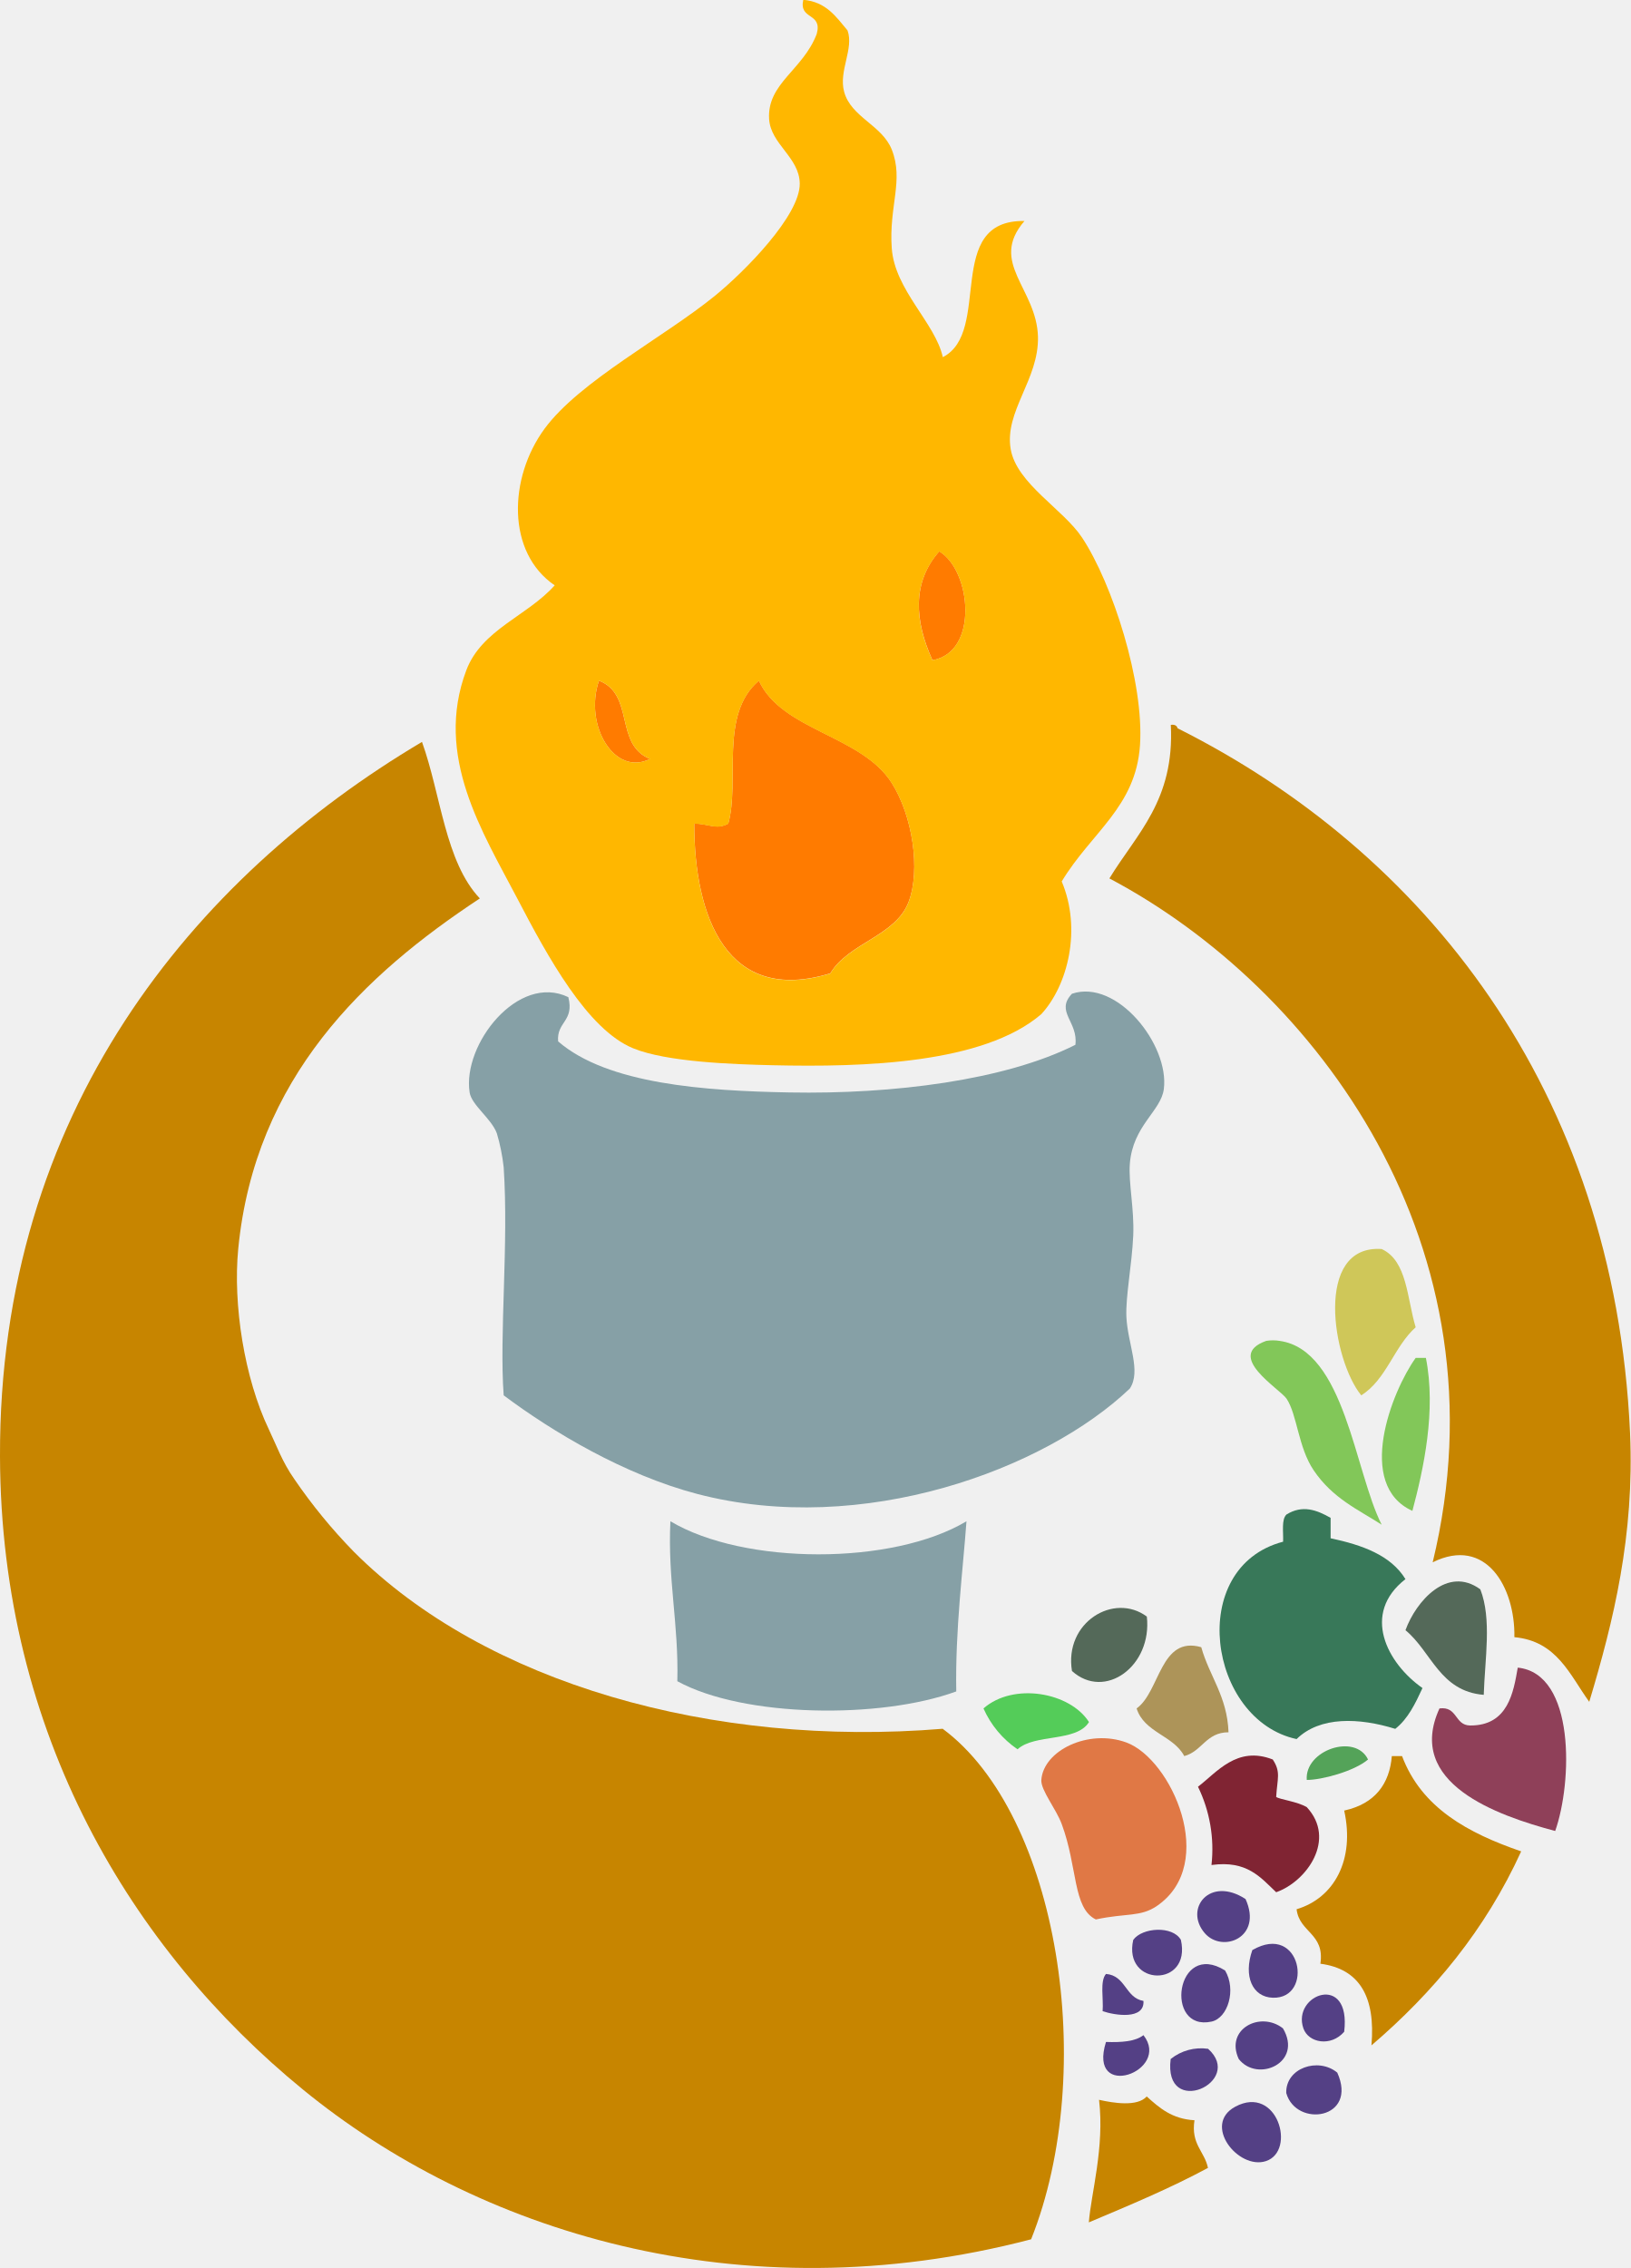
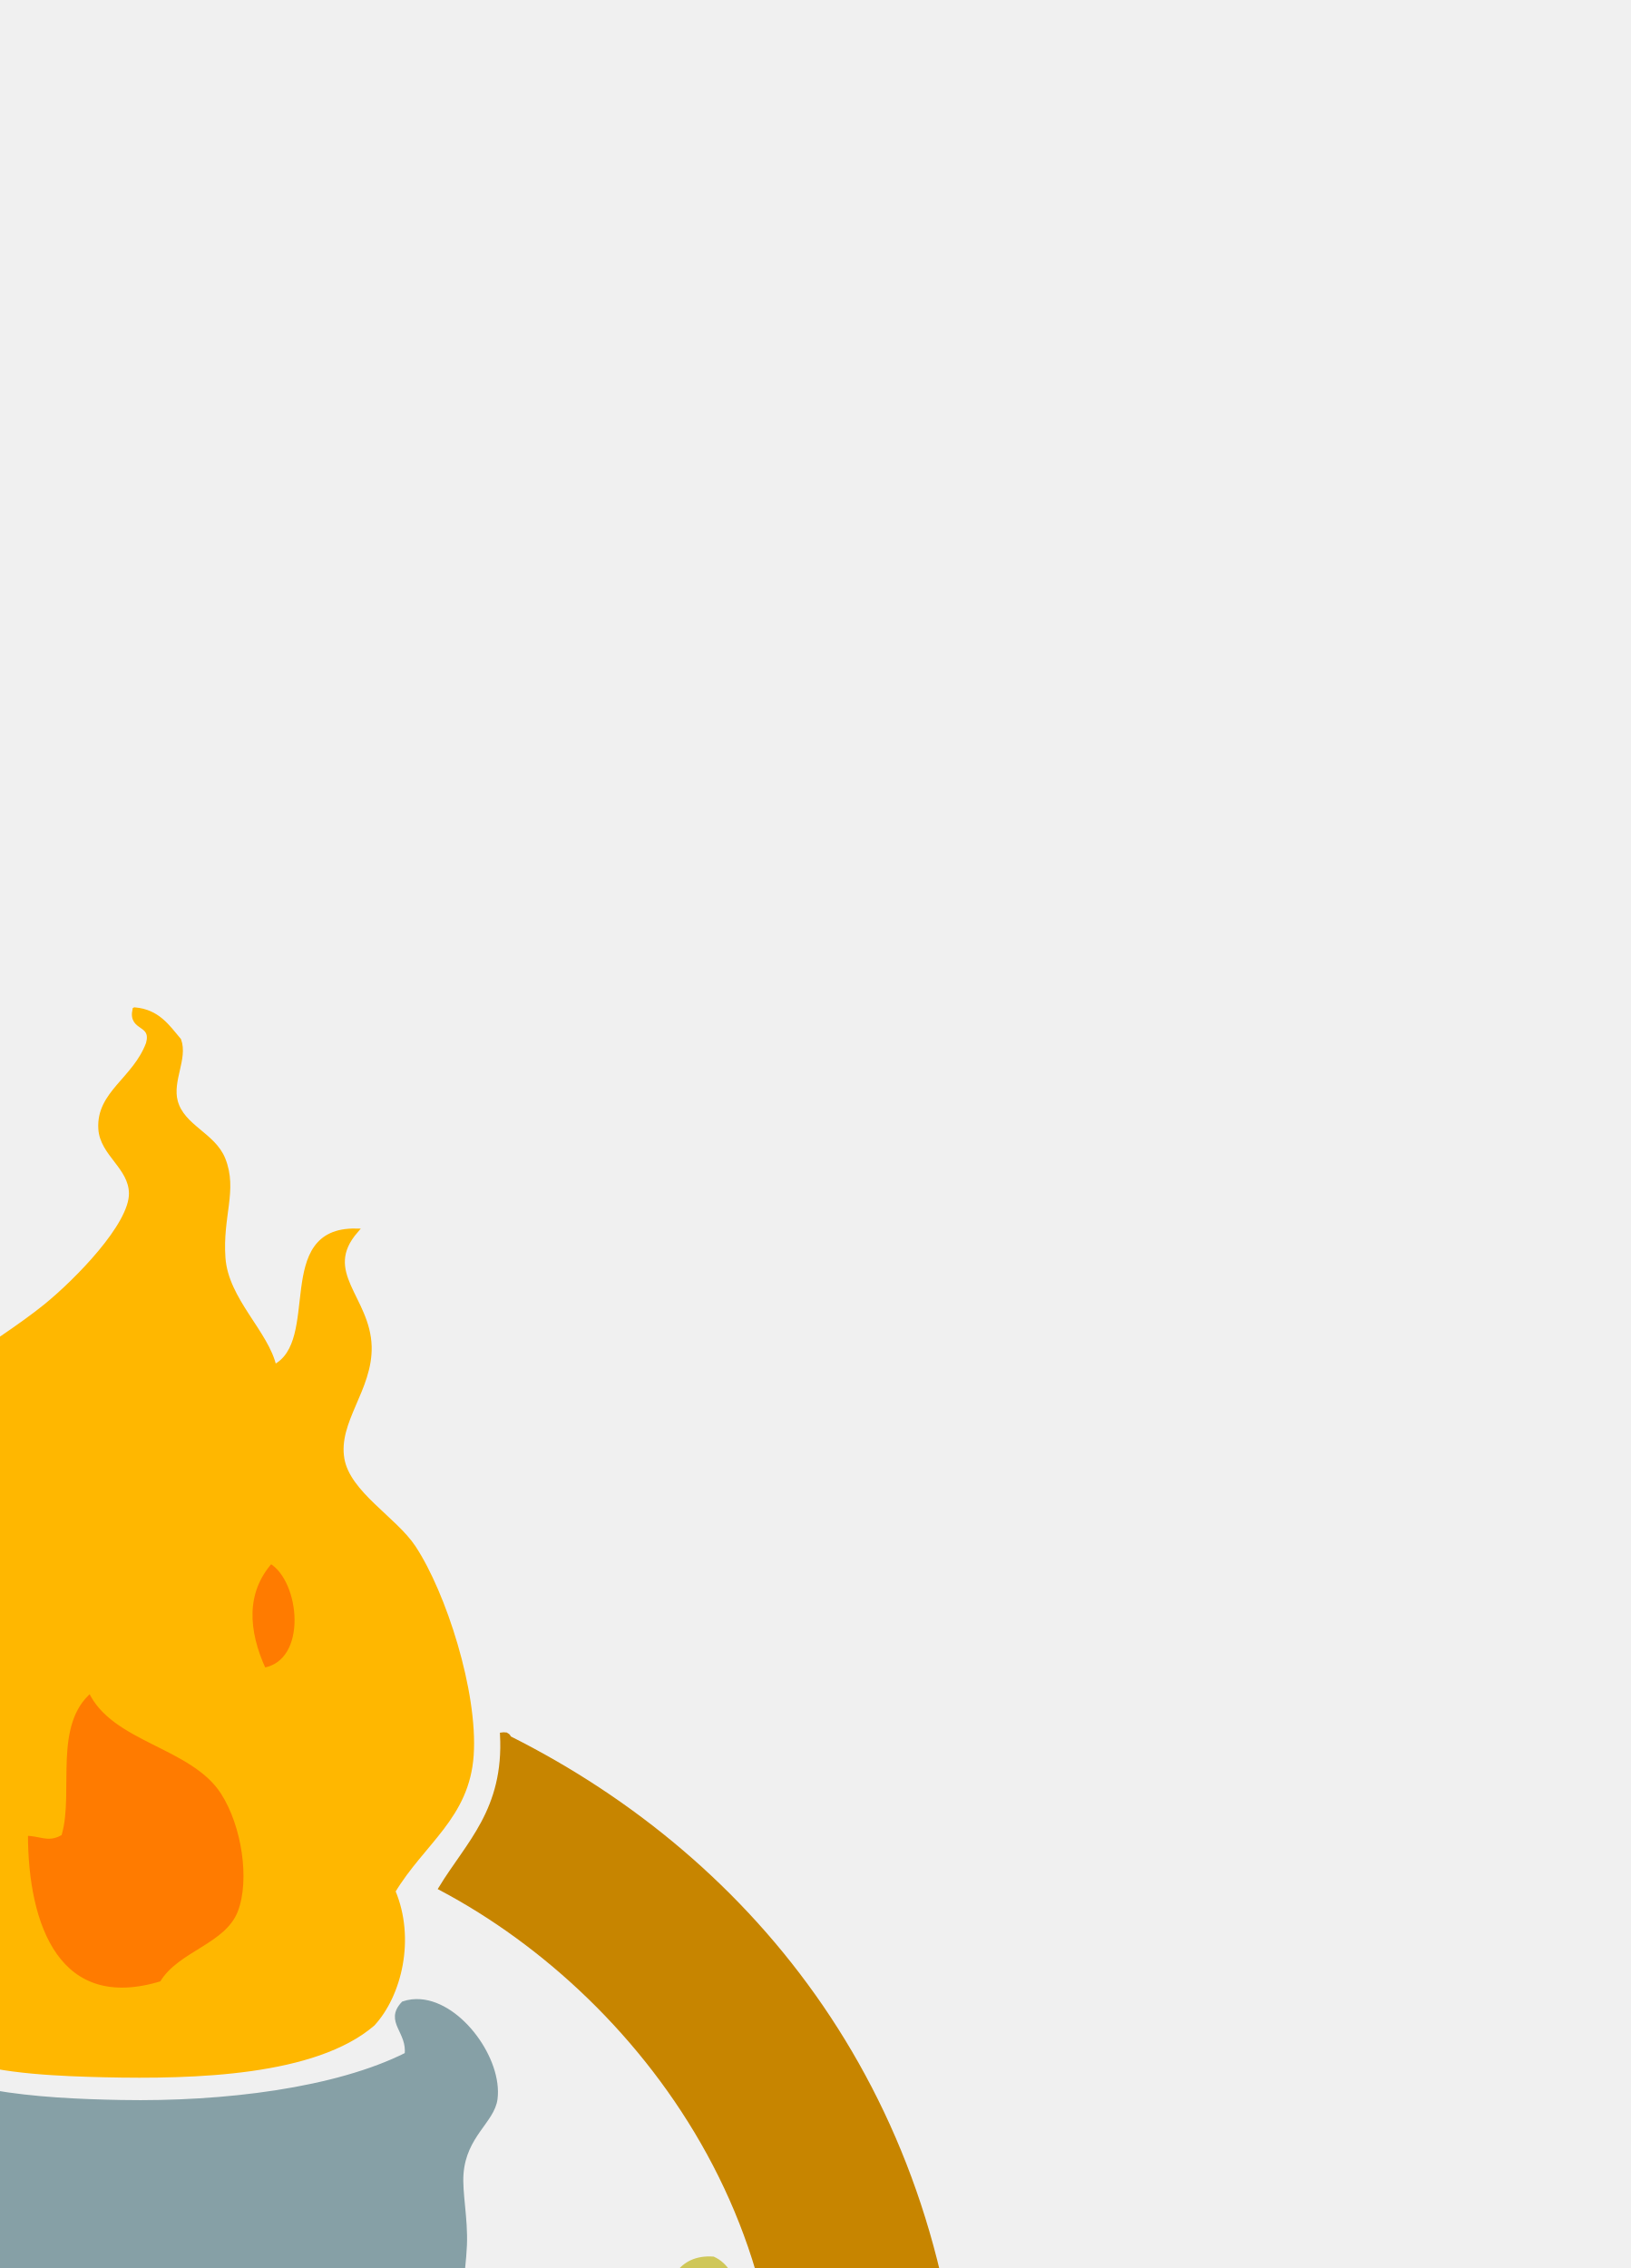
- <svg xmlns="http://www.w3.org/2000/svg" id="Layer_1" data-name="Layer 1" viewBox="0 0 362.48 504.09">
-   <defs>
-     <style>.cls-1{fill:#ff7b00;}.cls-2{fill:#86a0a6;}.cls-10,.cls-11,.cls-12,.cls-13,.cls-14,.cls-15,.cls-16,.cls-2,.cls-4,.cls-5,.cls-6,.cls-7,.cls-8,.cls-9{fill-rule:evenodd;}.cls-3{fill:#ffb700;}.cls-4{fill:#fff;}.cls-5{fill:#c78500;}.cls-6{fill:#cfc759;}.cls-7{fill:#82c759;}.cls-8{fill:#387859;}.cls-9{fill:#546959;}.cls-10{fill:#ad9459;}.cls-11{fill:#8f4059;}.cls-12{fill:#54cc59;}.cls-13{fill:#e07845;}.cls-14{fill:#54a359;}.cls-15{fill:#802433;}.cls-16{fill:#544085;}</style>
+ <svg xmlns="http://www.w3.org/2000/svg" id="Layer_1" data-name="Layer 1" viewBox="0 0 362.48 504.09" version="1.1">
+   <defs id="defs4">
+     <style id="style2">.cls-1{fill:#ff7b00;}.cls-2{fill:#86a0a6;}.cls-10,.cls-11,.cls-12,.cls-13,.cls-14,.cls-15,.cls-16,.cls-2,.cls-4,.cls-5,.cls-6,.cls-7,.cls-8,.cls-9{fill-rule:evenodd;}.cls-3{fill:#ffb700;}.cls-4{fill:#fff;}.cls-5{fill:#c78500;}.cls-6{fill:#cfc759;}.cls-7{fill:#82c759;}.cls-8{fill:#387859;}.cls-9{fill:#546959;}.cls-10{fill:#ad9459;}.cls-11{fill:#8f4059;}.cls-12{fill:#54cc59;}.cls-13{fill:#e07845;}.cls-14{fill:#54a359;}.cls-15{fill:#802433;}.cls-16{fill:#544085;}</style>
  </defs>
-   <path class="cls-1" d="M459.53,231.05c-6.1,6.9-5.47,15.47-1.51,24.2C468.4,253.47,466.64,235.27,459.53,231.05Z" transform="translate(-250.75 -108.51)" />
-   <path class="cls-1" d="M419.44,259.79c-8.86,7.48-4.17,22.35-6.81,31.77-2.68,1.47-4.37,0-7.56,0,0,20.74,7.3,40.34,30.25,33.28,4-6.78,14.52-8.27,17.4-15.88,2.7-7.12.88-19.16-3.78-26.48C442.19,271.9,424.56,270.91,419.44,259.79Z" transform="translate(-250.75 -108.51)" />
-   <path class="cls-1" d="M383.89,259.79c-3.39,9.92,3.48,21.38,11.34,17.4C387.27,274,391.87,262.89,383.89,259.79Z" transform="translate(-250.75 -108.51)" />
-   <path class="cls-2" d="M377.08,330.14c1.37,5.41-2.64,5.43-2.27,9.83,11,9.53,32.67,11,51.44,11.35,23,.43,47.88-2.7,63.54-10.59.65-5.17-4.55-7.35-.76-11.35,10-3.36,21.68,11.36,20.42,21.18-.62,4.92-6.91,8.11-7.56,16.65-.32,4.17,1,9.94.76,15.88-.3,6.67-1.73,13.56-1.52,18.15.29,6,3.35,12,.76,15.89-18.87,18-59.42,33-96.07,23.45-16.25-4.24-32.28-13.83-43.11-21.94-1-13.52,1.14-33.64,0-50.68a43.24,43.24,0,0,0-1.52-7.56c-1.25-3.33-5.61-6.26-6.05-9.08C353.48,340.67,365.93,324.75,377.08,330.14Z" transform="translate(-250.75 -108.51)" />
-   <path class="cls-3" d="M475.41,208.35c-1.45-8.41,6.3-15.51,6.06-25-.28-10.76-11-16.46-3-25.72-18-.31-7.13,24.66-18.15,30.26-1.68-7.61-10.68-14.89-11.35-24.21s2.73-15.08,0-21.93c-2.17-5.46-9.06-7.17-10.59-12.86-1.25-4.64,2.23-9.55.76-13.62-2.53-3-4.73-6.36-9.84-6.8-1,4.54,4.3,2.75,3,7.56-3,8-11.06,11-10.59,18.91.33,5.63,6.74,8.51,6.81,14.37.08,7.06-12.13,19.47-18.92,25-11.39,9.24-30.06,18.94-37.82,29.51-8,10.93-8.46,27.49,2.27,34.79-6.09,6.83-16.25,9.82-19.66,18.91-7.16,19.05,3.62,35.91,11.34,50.68,6.78,13,15.57,29.1,25.72,33.29,7.49,3.08,22.22,3.57,31,3.78,20.31.47,46.89-.32,59.76-11.35,5.94-6.44,9-18.95,4.54-29.5,6.6-10.93,16.47-16.54,17.4-30.26.94-14-6.12-35.94-12.86-46.14C487.11,221.69,476.74,216,475.41,208.35Zm-91.52,51.44c8,3.1,3.38,14.19,11.34,17.4C387.37,281.17,380.5,269.71,383.89,259.79ZM452.72,309c-2.88,7.61-13.4,9.1-17.4,15.88-22.95,7.06-30.27-12.54-30.25-33.28,3.19,0,4.88,1.47,7.56,0,2.64-9.42-2.05-24.29,6.81-31.77,5.12,11.12,22.75,12.11,29.5,22.69C453.6,289.8,455.42,301.84,452.72,309Zm5.3-53.71c-4-8.73-4.59-17.3,1.51-24.2C466.64,235.27,468.4,253.47,458,255.25Z" transform="translate(-250.75 -108.51)" />
-   <path class="cls-4" d="M383.89,259.79" transform="translate(-250.75 -108.51)" />
-   <path class="cls-4" d="M395.23,277.19" transform="translate(-250.75 -108.51)" />
-   <path class="cls-5" d="M511,269.62c.88-.12,1.34.17,1.51.76C567,297.69,609.61,350.45,613.08,427c1,22.83-3.66,41.78-9.07,59.76-4.34-6-7.18-13.5-16.64-14.37.19-11.09-6.33-22.5-18.16-16.64,17-70-25.74-127.59-71.86-152C503.39,293.82,511.87,286.41,511,269.62Z" transform="translate(-250.75 -108.51)" />
-   <path class="cls-5" d="M344.55,273.41c4.21,11.68,5.13,26.64,12.86,34.79-25.58,16.86-50,39.76-53.71,77.92-1.19,12.32,1.35,28.67,6.81,40.09,1.7,3.55,2.95,7.17,5.63,11a119.54,119.54,0,0,0,13.28,16.21c29.2,29.24,79.78,43.54,130.87,39.33,25.84,19.15,34.6,76,19.66,113.47-64.94,17-123.65-2-161.87-33.29-37.91-31-67.13-78.88-67.33-140.69C250.51,355.78,293.61,303.64,344.55,273.41Z" transform="translate(-250.75 -108.51)" />
-   <path class="cls-2" d="M399.77,446.63c16.33,9.75,49.35,9.85,65.81,0-.75,10.45-2.52,24.11-2.27,37.82-16.89,6.18-47.26,5.81-62-2.27C401.63,469.48,399.14,459.62,399.77,446.63Z" transform="translate(-250.75 -108.51)" />
-   <path class="cls-6" d="M565.43,403.51c-4.8,4.29-6.51,11.64-12.1,15.13-6.41-7.83-10.59-33.55,4.54-32.52C563.57,388.73,563.49,397.13,565.43,403.51Z" transform="translate(-250.75 -108.51)" />
-   <path class="cls-7" d="M557.87,447.39c-5.19-3.34-10.92-5.85-15.13-12.11-3.43-5.09-3.64-12.31-6-15.88-1.53-2.26-13.87-9.54-4.54-12.86a9,9,0,0,1,3,0C549.68,408.59,551.86,435.58,557.87,447.39Z" transform="translate(-250.75 -108.51)" />
-   <path class="cls-7" d="M565.43,410.32h2.27c2.32,11.7-.51,24.67-3,34C552,438.56,560.07,417.79,565.43,410.32Z" transform="translate(-250.75 -108.51)" />
-   <path class="cls-8" d="M546.52,445.87v4.54c7.07,1.5,13.38,3.77,16.64,9.08-9.88,7.68-4.08,18.7,3.78,24.21-1.59,3.45-3.22,6.85-6.05,9.07-8-2.49-16.72-2.84-21.93,2.27-19.66-4.22-24.62-38.18-3-43.87.09-2.18-.41-4.95.76-6.05C540.27,442.93,543.43,444.11,546.52,445.87Z" transform="translate(-250.75 -108.51)" />
-   <path class="cls-9" d="M579.8,461.76c2.59,6.64,1,15.5.76,23.45-9.79-.8-11.6-9.59-17.4-14.37C565.49,464.42,572.48,456.4,579.8,461.76Z" transform="translate(-250.75 -108.51)" />
-   <path class="cls-9" d="M505.67,467.81c1.24,11-9.33,18.69-16.64,12.1C487.25,469.09,498.36,462.38,505.67,467.81Z" transform="translate(-250.75 -108.51)" />
-   <path class="cls-10" d="M523.83,493.53c-5,0-5.86,4.23-9.84,5.29-2.43-4.62-8.9-5.21-10.59-10.59,5.23-3.75,5.23-16.23,14.37-13.61C519.59,481.12,523.53,485.5,523.83,493.53Z" transform="translate(-250.75 -108.51)" />
-   <path class="cls-11" d="M588.12,479.16c12.86,1.32,12.14,25.53,8.32,36.31-13-3.47-33.35-10.61-25.72-27.24,4.06-.52,3.32,3.75,6.81,3.79C586,492.08,587.17,484.58,588.12,479.16Z" transform="translate(-250.75 -108.51)" />
-   <path class="cls-12" d="M492.81,491.26c-2.79,4.52-12.07,2.55-15.88,6.05a21.48,21.48,0,0,1-7.57-9.08C476,482.39,488.59,484.61,492.81,491.26Z" transform="translate(-250.75 -108.51)" />
-   <path class="cls-13" d="M494.33,535.13c-5.15-2.52-4-11.55-7.57-21.18-1.23-3.36-4.7-7.58-4.54-9.83.46-6.55,10.49-11.41,18.91-8.32,10,3.68,20.46,26.92,6.81,36.31C504.25,534.64,501.17,533.67,494.33,535.13Z" transform="translate(-250.75 -108.51)" />
-   <path class="cls-14" d="M554.84,499.58c-3.06,2.62-10.38,4.57-13.62,4.54C540.72,497.51,552,493.66,554.84,499.58Z" transform="translate(-250.75 -108.51)" />
-   <path class="cls-15" d="M533.66,499.58c1.86,2.82,1,4.2.76,8.32.77.57,4.66,1,6.8,2.27,6.65,7.16,0,16.52-6.8,18.91-3.5-3.31-6.48-7.14-14.38-6.05a31.67,31.67,0,0,0-3-17.4C521.18,502.5,525.68,496.45,533.66,499.58Z" transform="translate(-250.75 -108.51)" />
-   <path class="cls-5" d="M560.13,498.82h2.27c4.35,11.54,14.66,17.11,26.48,21.18-8,17.52-19.56,31.38-33.28,43.12.93-10.76-2.62-17-11.35-18.15,1-6.78-4.69-6.91-5.29-12.11,8.36-2.48,13-11,10.58-21.93C556.46,509.42,559.63,504.91,560.13,498.82Z" transform="translate(-250.75 -108.51)" />
-   <path class="cls-16" d="M527.61,530.59c3.91,8.6-5.19,12.11-9.08,7.57C513.9,532.75,519.64,525.41,527.61,530.59Z" transform="translate(-250.75 -108.51)" />
-   <path class="cls-16" d="M502.65,539.67c2-2.77,8.75-3.21,10.59,0C515.65,550.37,500.3,550.09,502.65,539.67Z" transform="translate(-250.75 -108.51)" />
-   <path class="cls-16" d="M529.12,541.94c10.92-6.31,13.77,10.9,4.54,10.59C529.15,552.38,527.08,547.77,529.12,541.94Z" transform="translate(-250.75 -108.51)" />
-   <path class="cls-16" d="M523.07,546.48c2.53,4.28.63,10.54-3,11.35C509.45,560.15,512.1,539.58,523.07,546.48Z" transform="translate(-250.75 -108.51)" />
-   <path class="cls-16" d="M496.59,547.24c4.43.36,4.27,5.31,8.33,6,.29,4.26-6.41,3.21-9.08,2.27C496.08,552.78,495.19,548.86,496.59,547.24Z" transform="translate(-250.75 -108.51)" />
-   <path class="cls-16" d="M549.54,560.09c-2.94,3.4-7.94,2.5-9.07-.75C537.84,551.79,551.13,546.81,549.54,560.09Z" transform="translate(-250.75 -108.51)" />
-   <path class="cls-16" d="M535.93,559.34c4.51,7.66-5.66,12.14-9.83,6.81C523,559.49,530.92,555.4,535.93,559.34Z" transform="translate(-250.75 -108.51)" />
-   <path class="cls-16" d="M496.59,562.36c3.39.12,6.48-.08,8.33-1.51C511.19,568.86,492.43,575.66,496.59,562.36Z" transform="translate(-250.75 -108.51)" />
-   <path class="cls-16" d="M519.29,563.88c8.24,7.41-10,15.61-8.32,2.27A10.82,10.82,0,0,1,519.29,563.88Z" transform="translate(-250.75 -108.51)" />
-   <path class="cls-16" d="M548,569.17c4.65,10.37-9.13,12.33-11.34,4.54C536.49,568.15,543.74,565.68,548,569.17Z" transform="translate(-250.75 -108.51)" />
-   <path class="cls-5" d="M516.26,579.76c-.82,5.37,2.22,6.86,3,10.59-8.35,4.51-17.43,8.3-26.48,12.11.48-6.34,3.52-16.65,2.27-27.24,3.16.71,8.53,1.6,10.59-.75C508.45,577,511.25,579.48,516.26,579.76Z" transform="translate(-250.75 -108.51)" />
-   <path class="cls-16" d="M525.34,576.74c9.34-5,13.62,9.85,6.81,12.1C526,590.86,517.93,580.71,525.34,576.74Z" transform="translate(-250.75 -108.51)" />
+   <g id="g1695" transform="translate(-148.606,224.4757)">
+     <path class="cls-1" d="m 459.53,231.05 c -6.1,6.9 -5.47,15.47 -1.51,24.2 10.38,-1.78 8.62,-19.98 1.51,-24.2 z" transform="translate(-250.75,-108.51)" id="path6" style="stroke:#ff7b00;stroke-opacity:1" />
+     <path class="cls-1" d="m 419.44,259.79 c -8.86,7.48 -4.17,22.35 -6.81,31.77 -2.68,1.47 -4.37,0 -7.56,0 0,20.74 7.3,40.34 30.25,33.28 4,-6.78 14.52,-8.27 17.4,-15.88 2.7,-7.12 0.88,-19.16 -3.78,-26.48 -6.75,-10.58 -24.38,-11.57 -29.5,-22.69 z" transform="translate(-250.75,-108.51)" id="path8" style="stroke:#ff7b00;stroke-opacity:1" />
+     <path class="cls-1" d="m 383.89,259.79 c -3.39,9.92 3.48,21.38 11.34,17.4 -7.96,-3.19 -3.36,-14.3 -11.34,-17.4 z" transform="translate(-250.75,-108.51)" id="path10" style="stroke:#ff7b00;stroke-opacity:1" />
+   </g>
+   <path id="path12" style="stroke:#86a0a6;stroke-opacity:1" class="cls-2" d="M 93.475 444.85 C 92.201 444.749 90.924 444.887 89.674 445.307 C 85.884 449.307 91.084 451.486 90.434 456.656 C 74.774 464.546 49.895 467.676 26.895 467.246 C 8.125 466.896 -13.547 465.426 -24.547 455.896 C -24.917 451.496 -20.905 451.476 -22.275 446.066 C -33.425 440.676 -45.877 456.596 -44.217 467.246 C -43.777 470.066 -39.416 472.996 -38.166 476.326 A 43.24 43.24 0 0 1 -36.646 483.887 C -35.506 500.927 -37.646 521.046 -36.646 534.566 C -25.816 542.676 -9.787 552.266 6.463 556.506 C 43.113 566.056 83.663 551.057 102.533 533.057 C 105.123 529.167 102.063 523.166 101.773 517.166 C 101.563 512.576 102.993 505.686 103.293 499.016 C 103.533 493.076 102.213 487.307 102.533 483.137 C 103.183 474.597 109.474 471.406 110.094 466.486 C 111.196 457.894 102.392 445.55 93.475 444.85 z " />
+   <path id="path14" style="stroke:#ffb700;stroke-opacity:1" class="cls-3" d="m 29.944,224.398 c -1,4.54 4.3,2.749 3,7.559 -3,8 -11.06,11 -10.59,18.91 0.33,5.63 6.739,8.511 6.809,14.371 0.08,7.06 -12.13,19.47 -18.92,25 -11.39,9.24 -30.06,18.94 -37.82,29.51 -8,10.93 -8.459,27.489 2.271,34.789 -6.09,6.83 -16.25,9.82 -19.66,18.91 -7.16,19.05 3.62,35.91 11.34,50.68 6.78,13 15.569,29.101 25.719,33.291 7.49,3.08 22.22,3.569 31,3.779 20.31,0.47 46.892,-0.32 59.762,-11.35 5.94,-6.44 8.999,-18.95 4.539,-29.5 6.6,-10.93 16.47,-16.54 17.4,-30.26 0.94,-14 -6.121,-35.941 -12.861,-46.141 -4.18,-6.33 -14.549,-12.02 -15.879,-19.67 -1.45,-8.41 6.301,-15.51 6.061,-25 -0.28,-10.76 -11,-16.461 -3,-25.721 -18,-0.31 -7.13,24.662 -18.15,30.262 -1.68,-7.61 -10.68,-14.891 -11.35,-24.211 -0.67,-9.32 2.73,-15.08 0,-21.93 -2.17,-5.46 -9.06,-7.169 -10.59,-12.859 -1.25,-4.64 2.23,-9.551 0.76,-13.621 -2.53,-3 -4.73,-6.359 -9.84,-6.799 z m 30.229,122.619 c 7.109,4.179 8.87,22.376 -1.525,24.16 -3.984,-8.716 -4.566,-17.27 1.525,-24.16 z m -75.639,28.699 c 8,3.1 3.38,14.19 11.34,17.4 -7.86,3.98 -14.73,-7.48 -11.34,-17.4 z m 35.549,0.041 c 5.12,11.12 22.75,12.109 29.5,22.689 4.66,7.28 6.481,19.32 3.781,26.48 -2.88,7.61 -13.4,9.099 -17.4,15.879 -22.95,7.06 -30.27,-12.539 -30.25,-33.279 3.19,0 4.881,1.47 7.561,0 2.64,-9.42 -2.051,-24.29 6.809,-31.77 z" />
+   <path class="cls-4" d="M -15.466,375.717" id="path16" />
+   <path class="cls-4" d="M -4.126,393.117" id="path18" />
+   <path id="path20" style="stroke:#c78500;stroke-opacity:1" class="cls-5" d="m 112.228,385.532 c -0.17,-0.019 -0.364,-0.016 -0.584,0.014 0.87,16.79 -7.61,24.201 -13.65,34.131 46.12,24.41 88.861,82 71.861,152 11.83,-5.86 18.348,5.551 18.158,16.641 9.46,0.87 12.301,8.369 16.641,14.369 5.41,-17.98 10.07,-36.93 9.07,-59.76 -3.47,-76.55 -46.08,-129.311 -100.57,-156.621 -0.128,-0.443 -0.417,-0.715 -0.926,-0.773 z m -167.033,3.805 c -50.94,30.23 -94.041,82.37 -93.801,158.83 0.2,61.81 29.42,109.689 67.33,140.689 38.22,31.29 96.929,50.291 161.869,33.291 14.94,-37.47 6.18,-94.321 -19.66,-113.471 -51.09,4.21 -101.669,-10.09 -130.869,-39.33 a 119.54,119.54 0 0 1 -13.279,-16.211 c -2.68,-3.83 -3.931,-7.45 -5.631,-11 -5.46,-11.42 -8.001,-27.77 -6.811,-40.09 3.71,-38.16 28.131,-61.06 53.711,-77.92 -7.73,-8.15 -8.649,-23.109 -12.859,-34.789 z" />
+   <path id="path24" style="stroke:#86a0a6;stroke-opacity:1" class="cls-2" d="M 0.414 562.557 C -0.216 575.547 2.273 585.407 1.953 598.107 C 16.693 606.187 47.063 606.557 63.953 600.377 C 63.703 586.667 65.475 573.007 66.225 562.557 C 49.765 572.407 16.744 572.307 0.414 562.557 z " />
+   <path id="path26" style="stroke:#cfc759;stroke-opacity:1" class="cls-6" d="M 157.818 502.018 C 143.515 501.816 147.665 526.859 153.975 534.566 C 159.565 531.076 161.274 523.727 166.074 519.438 C 164.134 513.058 164.214 504.657 158.514 502.047 C 158.277 502.031 158.045 502.021 157.818 502.018 z " />
+   <path id="path28" style="stroke:#82c759;stroke-opacity:1" class="cls-7" d="M 134.344 522.34 A 9 9 0 0 0 132.844 522.467 C 123.514 525.787 135.853 533.066 137.383 535.326 C 139.743 538.896 139.953 546.117 143.383 551.207 C 147.593 557.467 153.324 559.976 158.514 563.316 C 152.504 551.506 150.324 524.517 135.844 522.467 A 9 9 0 0 0 134.344 522.34 z " />
+   <path id="path30" style="stroke:#82c759;stroke-opacity:1" class="cls-7" d="M 166.074 526.246 C 160.714 533.716 152.644 554.486 165.344 560.246 C 167.834 550.916 170.664 537.946 168.344 526.246 L 166.074 526.246 z " />
+   <path id="path32" style="stroke:#387859;stroke-opacity:1" class="cls-8" d="M 141.209 559.857 C 139.971 559.878 138.695 560.226 137.363 561.047 C 136.193 562.147 136.694 564.916 136.604 567.096 C 114.984 572.786 119.944 606.747 139.604 610.967 C 144.814 605.857 153.533 606.207 161.533 608.697 C 164.363 606.477 165.994 603.077 167.584 599.627 C 159.724 594.117 153.923 583.096 163.803 575.416 C 160.543 570.106 154.234 567.836 147.164 566.336 L 147.164 561.797 C 145.233 560.697 143.273 559.823 141.209 559.857 z " />
+   <path id="path34" style="stroke:#546959;stroke-opacity:1" class="cls-9" d="M 175.732 575.934 C 170.288 575.759 165.623 581.75 163.803 586.766 C 169.603 591.546 171.413 600.337 181.203 601.137 C 181.443 593.187 183.033 584.327 180.443 577.688 C 178.842 576.515 177.257 575.982 175.732 575.934 z " />
+   <path id="path36" style="stroke:#546959;stroke-opacity:1" class="cls-9" d="M 100.379 581.814 C 94.254 581.918 88.339 587.721 89.674 595.836 C 96.984 602.426 107.554 594.736 106.314 583.736 C 104.487 582.379 102.421 581.78 100.379 581.814 z " />
+   <path id="path38" style="stroke:#ad9459;stroke-opacity:1" class="cls-10" d="M 116.072 590.188 C 109.228 590.189 108.783 600.758 104.043 604.156 C 105.733 609.536 112.203 610.126 114.633 614.746 C 118.613 613.686 119.475 609.457 124.475 609.457 C 124.175 601.427 120.234 597.047 118.414 590.547 C 117.557 590.301 116.78 590.187 116.072 590.188 z " />
+   <path id="path40" style="stroke:#8f4059;stroke-opacity:1" class="cls-11" d="M 188.764 595.086 C 187.814 600.506 186.644 608.007 178.174 607.947 C 174.684 607.907 175.423 603.636 171.363 604.156 C 163.733 620.786 184.084 627.926 197.084 631.396 C 200.904 620.616 201.624 596.406 188.764 595.086 z " />
+   <path id="path42" style="stroke:#54cc59;stroke-opacity:1" class="cls-12" d="M 80.082 600.787 C 76.381 600.743 72.701 601.784 70.004 604.156 A 21.48 21.48 0 0 0 77.574 613.236 C 81.384 609.736 90.663 611.707 93.453 607.188 C 90.948 603.239 85.492 600.852 80.082 600.787 z " />
+   <path id="path44" style="stroke:#e07845;stroke-opacity:1" class="cls-13" d="M 96.135 610.775 C 89.424 610.845 83.223 614.93 82.863 620.047 C 82.703 622.297 86.174 626.517 87.404 629.877 C 90.974 639.507 89.825 648.537 94.975 651.057 C 101.815 649.597 104.894 650.567 108.584 648.037 C 122.234 638.647 111.773 615.407 101.773 611.727 C 99.932 611.051 98.014 610.756 96.135 610.775 z " />
+   <path id="path46" style="stroke:#54a359;stroke-opacity:1" class="cls-14" d="M 150.385 612.58 C 146.281 612.559 141.535 615.709 141.863 620.047 C 145.103 620.077 152.424 618.126 155.484 615.506 C 154.508 613.471 152.534 612.591 150.385 612.58 z " />
+   <path id="path48" style="stroke:#802433;stroke-opacity:1" class="cls-15" d="M 130.162 614.635 C 124.65 614.543 121.047 619.014 117.684 621.557 A 31.67 31.67 0 0 1 120.684 638.957 C 128.584 637.867 131.564 641.696 135.064 645.006 C 141.864 642.616 148.513 633.256 141.863 626.096 C 139.723 624.826 135.834 624.396 135.064 623.826 C 135.304 619.706 136.163 618.326 134.303 615.506 C 132.806 614.919 131.434 614.656 130.162 614.635 z " />
+   <path id="path50" style="stroke:#c78500;stroke-opacity:1" class="cls-5" d="M 160.773 614.746 C 160.273 620.836 157.104 625.347 150.184 626.857 C 152.604 637.787 147.964 646.307 139.604 648.787 C 140.204 653.987 145.895 654.116 144.895 660.896 C 153.625 662.046 157.174 668.287 156.244 679.047 C 169.964 667.307 181.523 653.446 189.523 635.926 C 177.703 631.856 167.393 626.286 163.043 614.746 L 160.773 614.746 z " />
+   <path id="path52" style="stroke:#544085;stroke-opacity:1" class="cls-16" d="M 123.121 644.752 C 118.162 644.672 115.629 649.944 119.174 654.086 C 123.064 658.626 132.164 655.116 128.254 646.516 C 126.386 645.302 124.639 644.777 123.121 644.752 z " />
+   <path class="cls-16" d="m 103.294,655.597 c 2,-2.77 8.75,-3.21 10.59,0 2.41,10.7 -12.94,10.42 -10.59,0 z" id="path54" style="stroke:#544085;stroke-opacity:1" />
+   <path id="path56" style="stroke:#544085;stroke-opacity:1" class="cls-16" d="M 134.275 656.475 C 132.978 656.469 131.47 656.881 129.764 657.867 C 127.724 663.697 129.793 668.307 134.303 668.457 C 142.091 668.719 141.279 656.507 134.275 656.475 z " />
+   <path id="path58" style="stroke:#544085;stroke-opacity:1" class="cls-16" d="M 119.594 660.984 C 112.261 660.838 111.586 675.75 120.713 673.756 C 124.343 672.946 126.243 666.686 123.713 662.406 C 122.17 661.436 120.794 661.008 119.594 660.984 z " />
+   <path id="path60" style="stroke:#544085;stroke-opacity:1" class="cls-16" d="M 97.234 663.166 C 95.834 664.786 96.724 668.707 96.484 671.438 C 99.154 672.378 105.854 673.426 105.564 669.166 C 101.504 668.476 101.664 663.526 97.234 663.166 z " />
+   <path id="path62" style="stroke:#544085;stroke-opacity:1" class="cls-16" d="M 146.045 667.752 C 142.998 667.777 139.675 671.137 141.113 675.266 C 142.243 678.516 147.244 679.416 150.184 676.016 C 150.904 669.998 148.569 667.731 146.045 667.752 z " />
+   <path id="path64" style="stroke:#544085;stroke-opacity:1" class="cls-16" d="M 131.967 673.727 C 127.981 673.831 124.516 677.289 126.744 682.076 C 130.914 687.406 141.084 682.926 136.574 675.266 C 135.165 674.158 133.526 673.686 131.967 673.727 z " />
+   <path id="path66" style="stroke:#544085;stroke-opacity:1" class="cls-16" d="M 105.564 676.777 C 103.714 678.207 100.624 678.407 97.234 678.287 C 93.074 691.587 111.834 684.787 105.564 676.777 z " />
+   <path id="path68" style="stroke:#544085;stroke-opacity:1" class="cls-16" d="M 118.672 679.699 A 10.82 10.82 0 0 0 111.613 682.076 C 109.933 695.416 128.174 687.217 119.934 679.807 A 10.82 10.82 0 0 0 118.672 679.699 z " />
+   <path id="path70" style="stroke:#544085;stroke-opacity:1" class="cls-16" d="M 144.092 683.482 C 140.577 683.451 137.186 685.814 137.303 689.637 C 139.513 697.427 153.295 695.466 148.645 685.096 C 147.313 684.005 145.689 683.497 144.092 683.482 z " />
+   <path id="path72" style="stroke:#c78500;stroke-opacity:1" class="cls-5" d="M 106.283 690.396 C 104.223 692.746 98.853 691.856 95.693 691.146 C 96.943 701.736 93.904 712.047 93.424 718.387 C 102.474 714.577 111.554 710.787 119.904 706.277 C 119.124 702.547 116.084 701.058 116.904 695.688 C 111.894 695.408 109.093 692.926 106.283 690.396 z " />
+   <path id="path74" style="stroke:#544085;stroke-opacity:1" class="cls-16" d="M 129.607 691.645 C 128.511 691.653 127.298 691.963 125.984 692.666 C 118.574 696.636 126.643 706.786 132.793 704.766 C 138.645 702.832 136.309 691.594 129.607 691.645 z " />
</svg>
